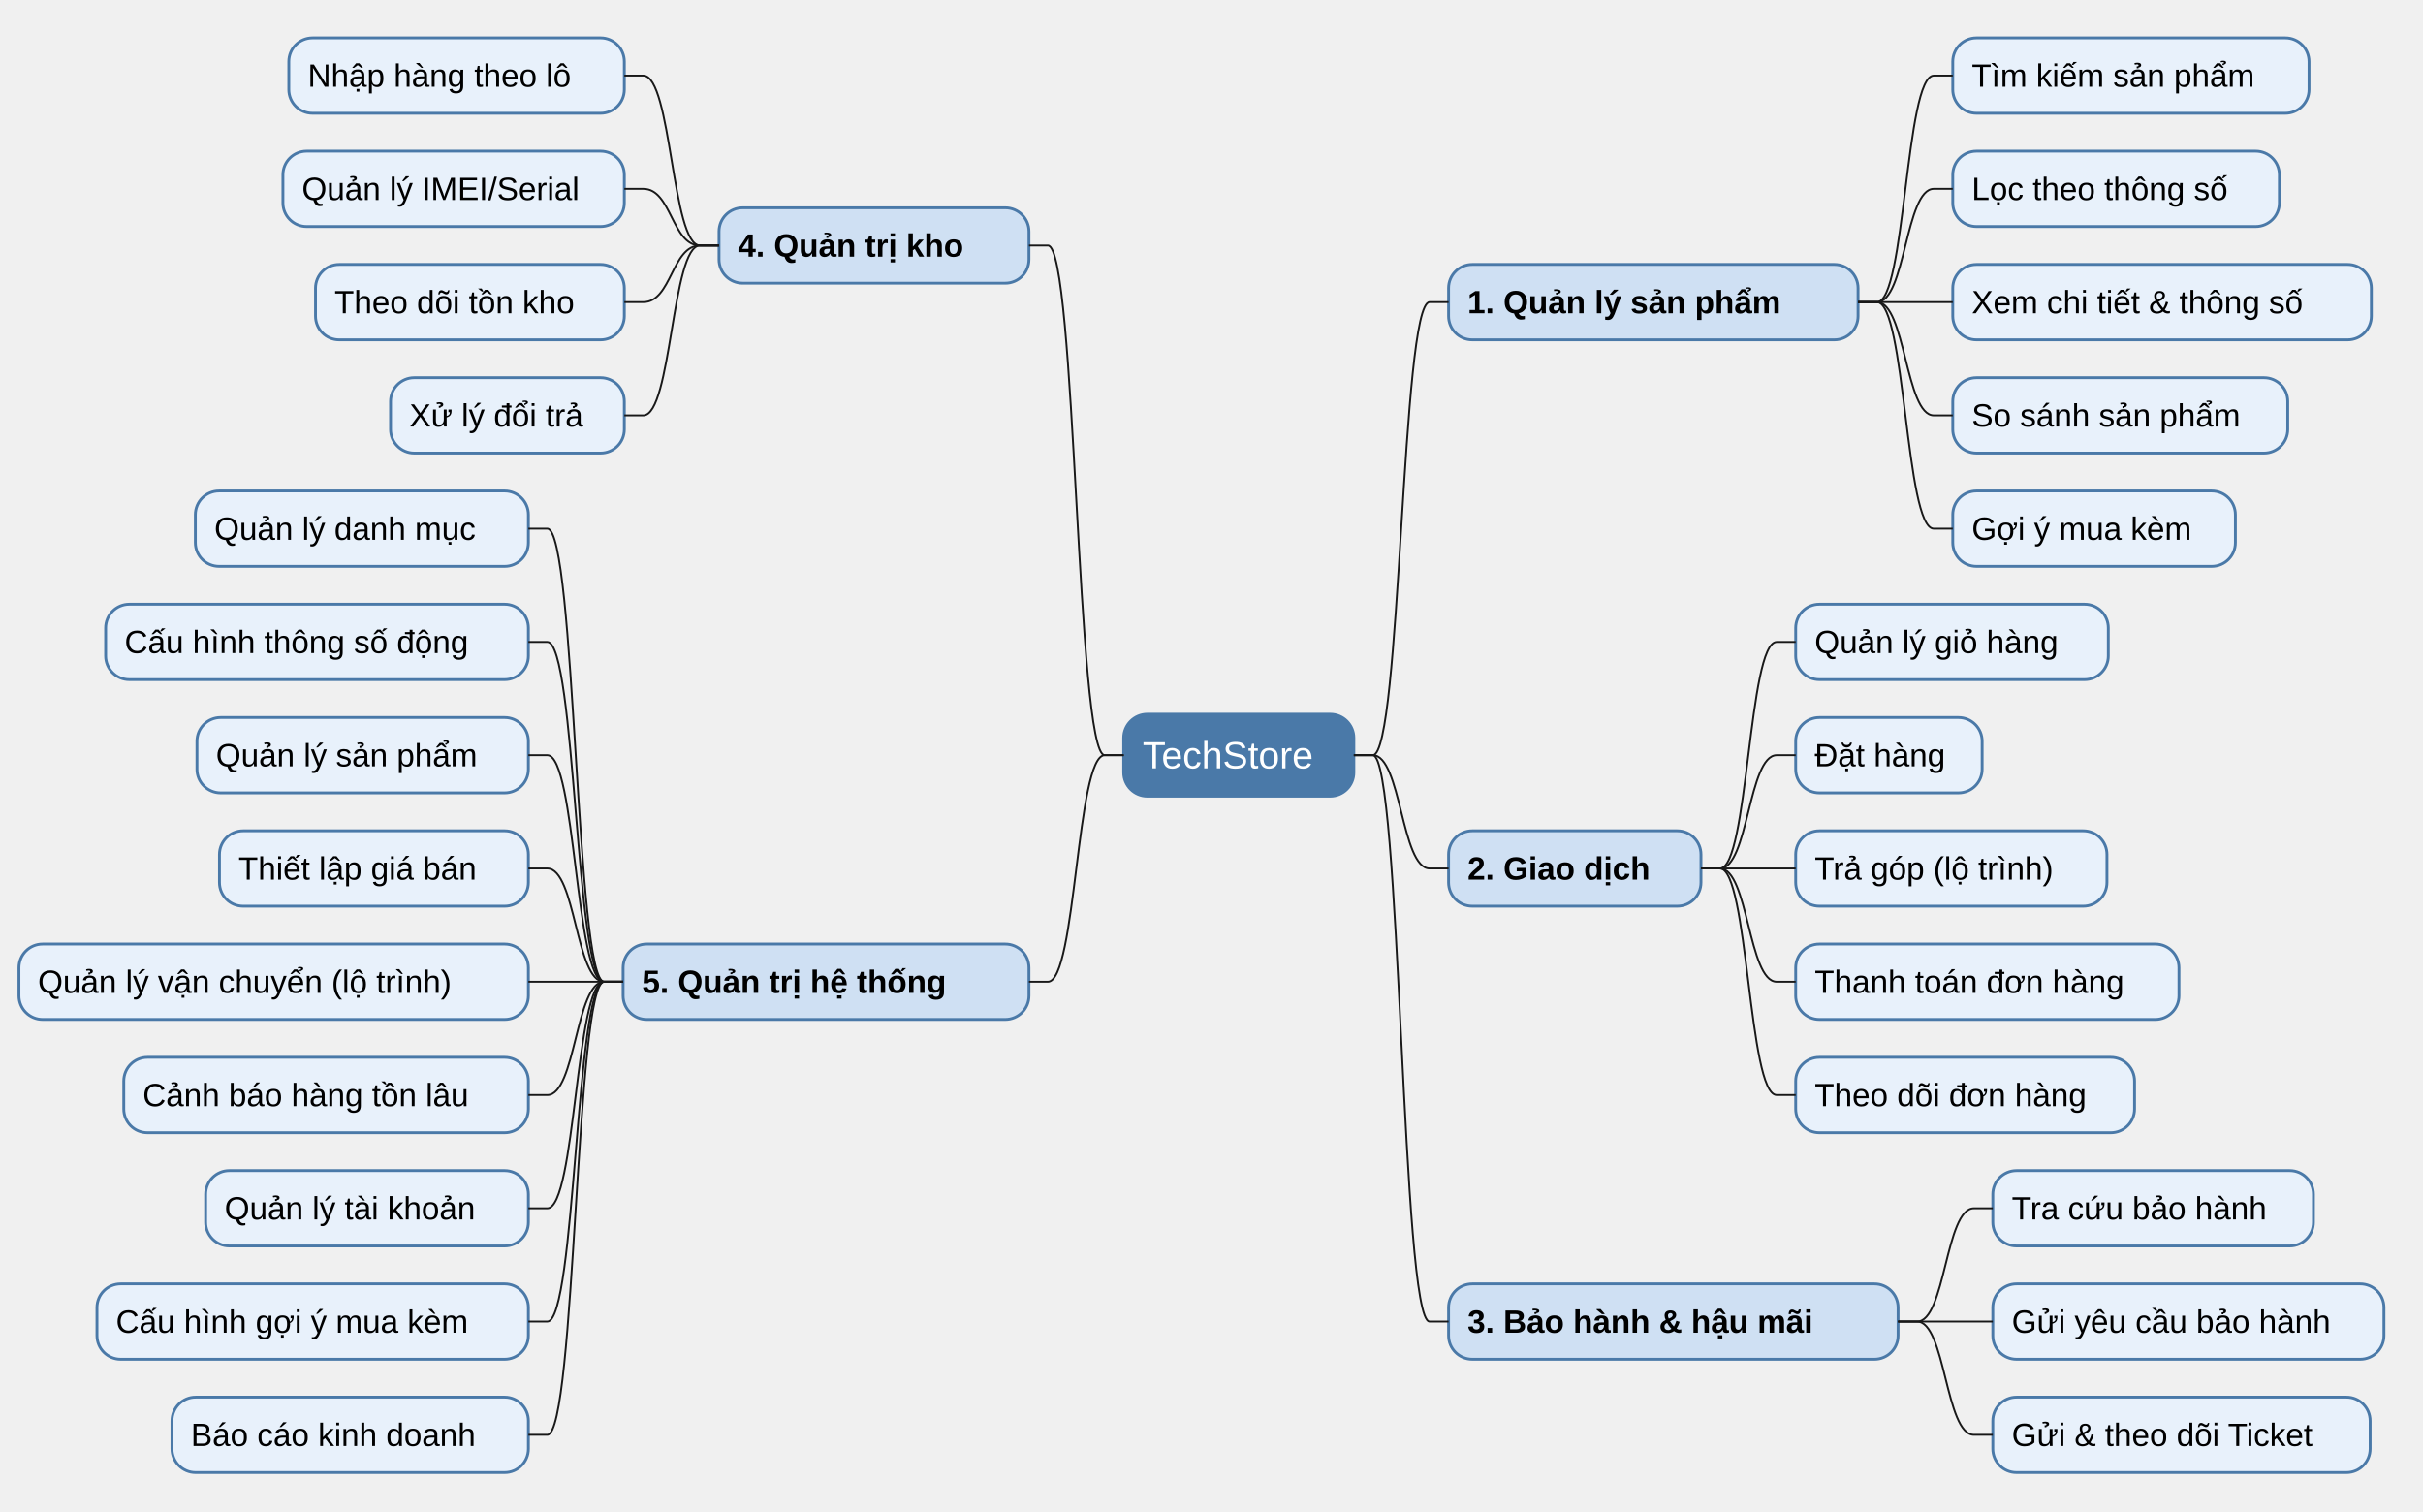
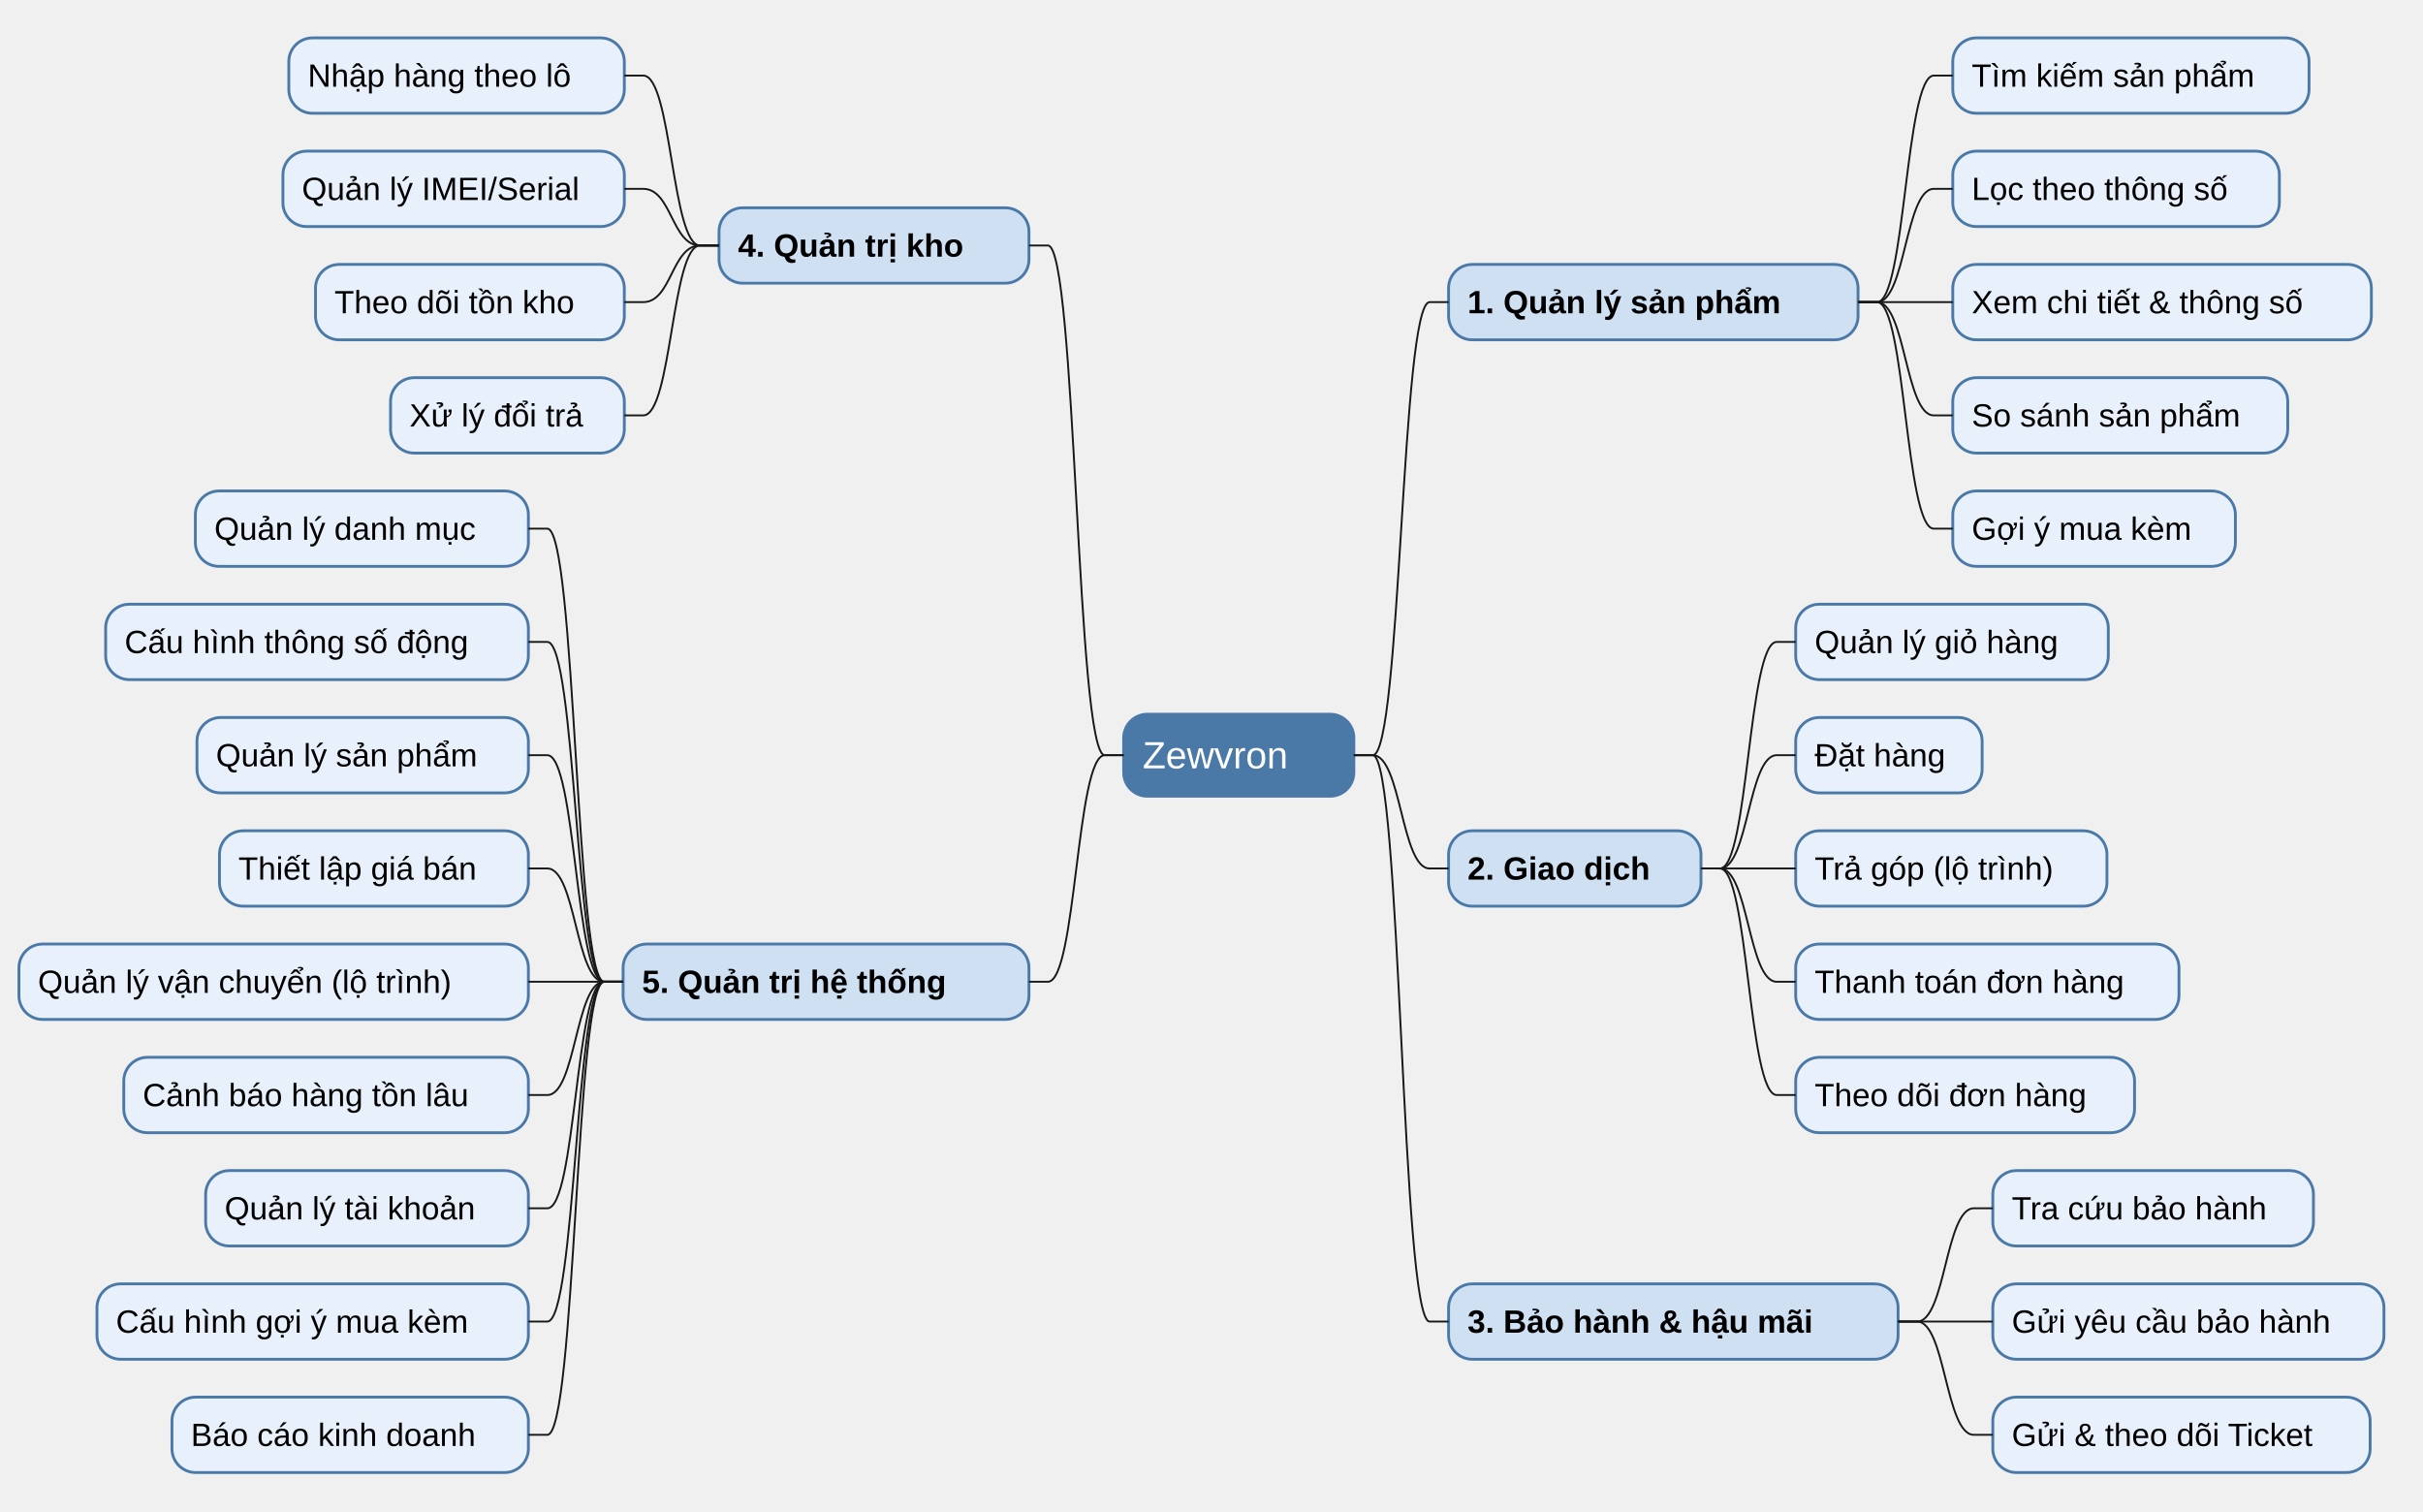
<svg xmlns="http://www.w3.org/2000/svg" contentStyleType="text/css" data-diagram-type="MINDMAP" height="798px" preserveAspectRatio="none" style="width:1279px;height:798px;background:#FFFFFF;" version="1.1" viewBox="0 0 1279 798" width="1279px" zoomAndPan="magnify">
  <defs />
  <g>
    <rect fill="#4A79A8" height="43.281" rx="12.5" ry="12.5" style="stroke:#4A79A8;stroke-width:1.5;" width="121.494" x="593.145" y="376.988" />
-     <text fill="#FFFFFF" font-family="Arial" font-size="20" lengthAdjust="spacing" textLength="101.494" x="603.145" y="405.553">TechStore</text>
+     <text fill="#FFFFFF" font-family="Arial" font-size="20" lengthAdjust="spacing" textLength="101.494" x="603.145" y="405.553">Zewvron</text>
    <rect fill="#CFE0F3" height="39.789" rx="12.5" ry="12.5" style="stroke:#4A79A8;stroke-width:1.5;" width="216.148" x="764.64" y="139.578" />
    <text fill="#000000" font-family="Arial" font-size="17" font-weight="700" lengthAdjust="spacing" textLength="196.148" x="774.64" y="165.358">1. Quản lý sản phẩm</text>
    <rect fill="#E8F1FB" height="39.789" rx="12.5" ry="12.5" style="stroke:#4A79A8;stroke-width:1.5;" width="188.058" x="1030.787" y="20" />
    <text fill="#000000" font-family="Arial" font-size="17" lengthAdjust="spacing" textLength="168.058" x="1040.787" y="45.78">Tìm kiếm sản phẩm</text>
    <path d="M980.787,159.473 L990.787,159.473 C1005.787,159.473 1005.787,39.895 1020.787,39.895 L1030.787,39.895" fill="none" style="stroke:#181818;stroke-width:1;" />
    <rect fill="#E8F1FB" height="39.789" rx="12.5" ry="12.5" style="stroke:#4A79A8;stroke-width:1.5;" width="172.394" x="1030.787" y="79.789" />
    <text fill="#000000" font-family="Arial" font-size="17" lengthAdjust="spacing" textLength="152.394" x="1040.787" y="105.569">Lọc theo thông số</text>
    <path d="M980.787,159.473 L990.787,159.473 C1005.787,159.473 1005.787,99.684 1020.787,99.684 L1030.787,99.684" fill="none" style="stroke:#181818;stroke-width:1;" />
    <rect fill="#E8F1FB" height="39.789" rx="12.5" ry="12.5" style="stroke:#4A79A8;stroke-width:1.5;" width="220.962" x="1030.787" y="139.578" />
    <text fill="#000000" font-family="Arial" font-size="17" lengthAdjust="spacing" textLength="200.962" x="1040.787" y="165.358">Xem chi tiết &amp; thông số</text>
    <path d="M980.787,159.473 L990.787,159.473 C1005.787,159.473 1005.787,159.473 1020.787,159.473 L1030.787,159.473" fill="none" style="stroke:#181818;stroke-width:1;" />
    <rect fill="#E8F1FB" height="39.789" rx="12.5" ry="12.5" style="stroke:#4A79A8;stroke-width:1.5;" width="176.818" x="1030.787" y="199.367" />
    <text fill="#000000" font-family="Arial" font-size="17" lengthAdjust="spacing" textLength="156.818" x="1040.787" y="225.147">So sánh sản phẩm</text>
    <path d="M980.787,159.473 L990.787,159.473 C1005.787,159.473 1005.787,219.262 1020.787,219.262 L1030.787,219.262" fill="none" style="stroke:#181818;stroke-width:1;" />
    <rect fill="#E8F1FB" height="39.789" rx="12.5" ry="12.5" style="stroke:#4A79A8;stroke-width:1.5;" width="149.185" x="1030.787" y="259.156" />
    <text fill="#000000" font-family="Arial" font-size="17" lengthAdjust="spacing" textLength="129.185" x="1040.787" y="284.936">Gợi ý mua kèm</text>
    <path d="M980.787,159.473 L990.787,159.473 C1005.787,159.473 1005.787,279.051 1020.787,279.051 L1030.787,279.051" fill="none" style="stroke:#181818;stroke-width:1;" />
    <path d="M714.64,398.629 L724.64,398.629 C739.64,398.629 739.64,159.473 754.64,159.473 L764.64,159.473" fill="none" style="stroke:#181818;stroke-width:1;" />
    <rect fill="#CFE0F3" height="39.789" rx="12.5" ry="12.5" style="stroke:#4A79A8;stroke-width:1.5;" width="133.231" x="764.64" y="438.523" />
    <text fill="#000000" font-family="Arial" font-size="17" font-weight="700" lengthAdjust="spacing" textLength="113.231" x="774.64" y="464.303">2. Giao dịch</text>
    <rect fill="#E8F1FB" height="39.789" rx="12.5" ry="12.5" style="stroke:#4A79A8;stroke-width:1.5;" width="165.015" x="947.871" y="318.945" />
    <text fill="#000000" font-family="Arial" font-size="17" lengthAdjust="spacing" textLength="145.015" x="957.871" y="344.725">Quản lý giỏ hàng</text>
    <path d="M897.871,458.418 L907.871,458.418 C922.871,458.418 922.871,338.84 937.871,338.84 L947.871,338.84" fill="none" style="stroke:#181818;stroke-width:1;" />
    <rect fill="#E8F1FB" height="39.789" rx="12.5" ry="12.5" style="stroke:#4A79A8;stroke-width:1.5;" width="98.418" x="947.871" y="378.734" />
    <text fill="#000000" font-family="Arial" font-size="17" lengthAdjust="spacing" textLength="78.418" x="957.871" y="404.514">Đặt hàng</text>
    <path d="M897.871,458.418 L907.871,458.418 C922.871,458.418 922.871,398.629 937.871,398.629 L947.871,398.629" fill="none" style="stroke:#181818;stroke-width:1;" />
    <rect fill="#E8F1FB" height="39.789" rx="12.5" ry="12.5" style="stroke:#4A79A8;stroke-width:1.5;" width="164.301" x="947.871" y="438.523" />
    <text fill="#000000" font-family="Arial" font-size="17" lengthAdjust="spacing" textLength="144.301" x="957.871" y="464.303">Trả góp (lộ trình)</text>
    <path d="M897.871,458.418 L907.871,458.418 C922.871,458.418 922.871,458.418 937.871,458.418 L947.871,458.418" fill="none" style="stroke:#181818;stroke-width:1;" />
    <rect fill="#E8F1FB" height="39.789" rx="12.5" ry="12.5" style="stroke:#4A79A8;stroke-width:1.5;" width="202.318" x="947.871" y="498.312" />
    <text fill="#000000" font-family="Arial" font-size="17" lengthAdjust="spacing" textLength="182.318" x="957.871" y="524.092">Thanh toán đơn hàng</text>
    <path d="M897.871,458.418 L907.871,458.418 C922.871,458.418 922.871,518.207 937.871,518.207 L947.871,518.207" fill="none" style="stroke:#181818;stroke-width:1;" />
    <rect fill="#E8F1FB" height="39.789" rx="12.5" ry="12.5" style="stroke:#4A79A8;stroke-width:1.5;" width="178.869" x="947.871" y="558.102" />
    <text fill="#000000" font-family="Arial" font-size="17" lengthAdjust="spacing" textLength="158.869" x="957.871" y="583.881">Theo dõi đơn hàng</text>
    <path d="M897.871,458.418 L907.871,458.418 C922.871,458.418 922.871,577.996 937.871,577.996 L947.871,577.996" fill="none" style="stroke:#181818;stroke-width:1;" />
    <path d="M714.64,398.629 L724.64,398.629 C739.64,398.629 739.64,458.418 754.64,458.418 L764.64,458.418" fill="none" style="stroke:#181818;stroke-width:1;" />
    <rect fill="#CFE0F3" height="39.789" rx="12.5" ry="12.5" style="stroke:#4A79A8;stroke-width:1.5;" width="237.281" x="764.64" y="677.68" />
    <text fill="#000000" font-family="Arial" font-size="17" font-weight="700" lengthAdjust="spacing" textLength="217.281" x="774.64" y="703.46">3. Bảo hành &amp; hậu mãi</text>
    <rect fill="#E8F1FB" height="39.789" rx="12.5" ry="12.5" style="stroke:#4A79A8;stroke-width:1.5;" width="169.248" x="1051.921" y="617.891" />
    <text fill="#000000" font-family="Arial" font-size="17" lengthAdjust="spacing" textLength="149.248" x="1061.921" y="643.67">Tra cứu bảo hành</text>
    <path d="M1001.921,697.574 L1011.921,697.574 C1026.921,697.574 1026.921,637.785 1041.921,637.785 L1051.921,637.785" fill="none" style="stroke:#181818;stroke-width:1;" />
    <rect fill="#E8F1FB" height="39.789" rx="12.5" ry="12.5" style="stroke:#4A79A8;stroke-width:1.5;" width="206.469" x="1051.921" y="677.68" />
    <text fill="#000000" font-family="Arial" font-size="17" lengthAdjust="spacing" textLength="186.469" x="1061.921" y="703.46">Gửi yêu cầu bảo hành</text>
    <path d="M1001.921,697.574 L1011.921,697.574 C1026.921,697.574 1026.921,697.574 1041.921,697.574 L1051.921,697.574" fill="none" style="stroke:#181818;stroke-width:1;" />
    <rect fill="#E8F1FB" height="39.789" rx="12.5" ry="12.5" style="stroke:#4A79A8;stroke-width:1.5;" width="199.181" x="1051.921" y="737.469" />
    <text fill="#000000" font-family="Arial" font-size="17" lengthAdjust="spacing" textLength="179.181" x="1061.921" y="763.249">Gửi &amp; theo dõi Ticket</text>
    <path d="M1001.921,697.574 L1011.921,697.574 C1026.921,697.574 1026.921,757.363 1041.921,757.363 L1051.921,757.363" fill="none" style="stroke:#181818;stroke-width:1;" />
    <path d="M714.64,398.629 L724.64,398.629 C739.64,398.629 739.64,697.574 754.64,697.574 L764.64,697.574" fill="none" style="stroke:#181818;stroke-width:1;" />
    <rect fill="#CFE0F3" height="39.789" rx="12.5" ry="12.5" style="stroke:#4A79A8;stroke-width:1.5;" width="163.595" x="379.55" y="109.684" />
    <text fill="#000000" font-family="Arial" font-size="17" font-weight="700" lengthAdjust="spacing" textLength="143.595" x="389.55" y="135.463">4. Quản trị kho</text>
    <rect fill="#E8F1FB" height="39.789" rx="12.5" ry="12.5" style="stroke:#4A79A8;stroke-width:1.5;" width="177.092" x="152.458" y="20" />
    <text fill="#000000" font-family="Arial" font-size="17" lengthAdjust="spacing" textLength="157.092" x="162.458" y="45.78">Nhập hàng theo lô</text>
    <path d="M379.55,129.578 L369.55,129.578 C354.55,129.578 354.55,39.895 339.55,39.895 L329.55,39.895" fill="none" style="stroke:#181818;stroke-width:1;" />
    <rect fill="#E8F1FB" height="39.789" rx="12.5" ry="12.5" style="stroke:#4A79A8;stroke-width:1.5;" width="180.205" x="149.345" y="79.789" />
    <text fill="#000000" font-family="Arial" font-size="17" lengthAdjust="spacing" textLength="160.205" x="159.345" y="105.569">Quản lý IMEI/Serial</text>
    <path d="M379.55,129.578 L369.55,129.578 C354.55,129.578 354.55,99.684 339.55,99.684 L329.55,99.684" fill="none" style="stroke:#181818;stroke-width:1;" />
    <rect fill="#E8F1FB" height="39.789" rx="12.5" ry="12.5" style="stroke:#4A79A8;stroke-width:1.5;" width="163.006" x="166.544" y="139.578" />
    <text fill="#000000" font-family="Arial" font-size="17" lengthAdjust="spacing" textLength="143.006" x="176.544" y="165.358">Theo dõi tồn kho</text>
    <path d="M379.55,129.578 L369.55,129.578 C354.55,129.578 354.55,159.473 339.55,159.473 L329.55,159.473" fill="none" style="stroke:#181818;stroke-width:1;" />
    <rect fill="#E8F1FB" height="39.789" rx="12.5" ry="12.5" style="stroke:#4A79A8;stroke-width:1.5;" width="123.403" x="206.148" y="199.367" />
    <text fill="#000000" font-family="Arial" font-size="17" lengthAdjust="spacing" textLength="103.403" x="216.148" y="225.147">Xử lý đổi trả</text>
    <path d="M379.55,129.578 L369.55,129.578 C354.55,129.578 354.55,219.262 339.55,219.262 L329.55,219.262" fill="none" style="stroke:#181818;stroke-width:1;" />
    <path d="M593.145,398.629 L583.145,398.629 C568.145,398.629 568.145,129.578 553.145,129.578 L543.145,129.578" fill="none" style="stroke:#181818;stroke-width:1;" />
    <rect fill="#CFE0F3" height="39.789" rx="12.5" ry="12.5" style="stroke:#4A79A8;stroke-width:1.5;" width="214.238" x="328.907" y="498.312" />
    <text fill="#000000" font-family="Arial" font-size="17" font-weight="700" lengthAdjust="spacing" textLength="194.238" x="338.907" y="524.092">5. Quản trị hệ thống</text>
    <rect fill="#E8F1FB" height="39.789" rx="12.5" ry="12.5" style="stroke:#4A79A8;stroke-width:1.5;" width="175.781" x="103.126" y="259.156" />
    <text fill="#000000" font-family="Arial" font-size="17" lengthAdjust="spacing" textLength="155.781" x="113.126" y="284.936">Quản lý danh mục</text>
    <path d="M328.907,518.207 L318.907,518.207 C303.907,518.207 303.907,279.051 288.907,279.051 L278.907,279.051" fill="none" style="stroke:#181818;stroke-width:1;" />
    <rect fill="#E8F1FB" height="39.789" rx="12.5" ry="12.5" style="stroke:#4A79A8;stroke-width:1.5;" width="223.145" x="55.762" y="318.945" />
    <text fill="#000000" font-family="Arial" font-size="17" lengthAdjust="spacing" textLength="203.145" x="65.762" y="344.725">Cấu hình thông số động</text>
    <path d="M328.907,518.207 L318.907,518.207 C303.907,518.207 303.907,338.84 288.907,338.84 L278.907,338.84" fill="none" style="stroke:#181818;stroke-width:1;" />
    <rect fill="#E8F1FB" height="39.789" rx="12.5" ry="12.5" style="stroke:#4A79A8;stroke-width:1.5;" width="174.934" x="103.973" y="378.734" />
    <text fill="#000000" font-family="Arial" font-size="17" lengthAdjust="spacing" textLength="154.934" x="113.973" y="404.514">Quản lý sản phẩm</text>
    <path d="M328.907,518.207 L318.907,518.207 C303.907,518.207 303.907,398.629 288.907,398.629 L278.907,398.629" fill="none" style="stroke:#181818;stroke-width:1;" />
    <rect fill="#E8F1FB" height="39.789" rx="12.5" ry="12.5" style="stroke:#4A79A8;stroke-width:1.5;" width="163.064" x="115.843" y="438.523" />
    <text fill="#000000" font-family="Arial" font-size="17" lengthAdjust="spacing" textLength="143.064" x="125.843" y="464.303">Thiết lập giá bán</text>
    <path d="M328.907,518.207 L318.907,518.207 C303.907,518.207 303.907,458.418 288.907,458.418 L278.907,458.418" fill="none" style="stroke:#181818;stroke-width:1;" />
    <rect fill="#E8F1FB" height="39.789" rx="12.5" ry="12.5" style="stroke:#4A79A8;stroke-width:1.5;" width="268.907" x="10" y="498.312" />
    <text fill="#000000" font-family="Arial" font-size="17" lengthAdjust="spacing" textLength="248.907" x="20" y="524.092">Quản lý vận chuyển (lộ trình)</text>
    <path d="M328.907,518.207 L318.907,518.207 C303.907,518.207 303.907,518.207 288.907,518.207 L278.907,518.207" fill="none" style="stroke:#181818;stroke-width:1;" />
    <rect fill="#E8F1FB" height="39.789" rx="12.5" ry="12.5" style="stroke:#4A79A8;stroke-width:1.5;" width="213.574" x="65.333" y="558.102" />
    <text fill="#000000" font-family="Arial" font-size="17" lengthAdjust="spacing" textLength="193.574" x="75.333" y="583.881">Cảnh báo hàng tồn lâu</text>
    <path d="M328.907,518.207 L318.907,518.207 C303.907,518.207 303.907,577.996 288.907,577.996 L278.907,577.996" fill="none" style="stroke:#181818;stroke-width:1;" />
    <rect fill="#E8F1FB" height="39.789" rx="12.5" ry="12.5" style="stroke:#4A79A8;stroke-width:1.5;" width="170.36" x="108.547" y="617.891" />
    <text fill="#000000" font-family="Arial" font-size="17" lengthAdjust="spacing" textLength="150.36" x="118.547" y="643.67">Quản lý tài khoản</text>
    <path d="M328.907,518.207 L318.907,518.207 C303.907,518.207 303.907,637.785 288.907,637.785 L278.907,637.785" fill="none" style="stroke:#181818;stroke-width:1;" />
    <rect fill="#E8F1FB" height="39.789" rx="12.5" ry="12.5" style="stroke:#4A79A8;stroke-width:1.5;" width="227.719" x="51.188" y="677.68" />
    <text fill="#000000" font-family="Arial" font-size="17" lengthAdjust="spacing" textLength="207.719" x="61.188" y="703.46">Cấu hình gợi ý mua kèm</text>
    <path d="M328.907,518.207 L318.907,518.207 C303.907,518.207 303.907,697.574 288.907,697.574 L278.907,697.574" fill="none" style="stroke:#181818;stroke-width:1;" />
    <rect fill="#E8F1FB" height="39.789" rx="12.5" ry="12.5" style="stroke:#4A79A8;stroke-width:1.5;" width="188.132" x="90.775" y="737.469" />
    <text fill="#000000" font-family="Arial" font-size="17" lengthAdjust="spacing" textLength="168.132" x="100.775" y="763.249">Báo cáo kinh doanh</text>
    <path d="M328.907,518.207 L318.907,518.207 C303.907,518.207 303.907,757.363 288.907,757.363 L278.907,757.363" fill="none" style="stroke:#181818;stroke-width:1;" />
    <path d="M593.145,398.629 L583.145,398.629 C568.145,398.629 568.145,518.207 553.145,518.207 L543.145,518.207" fill="none" style="stroke:#181818;stroke-width:1;" />
  </g>
</svg>
